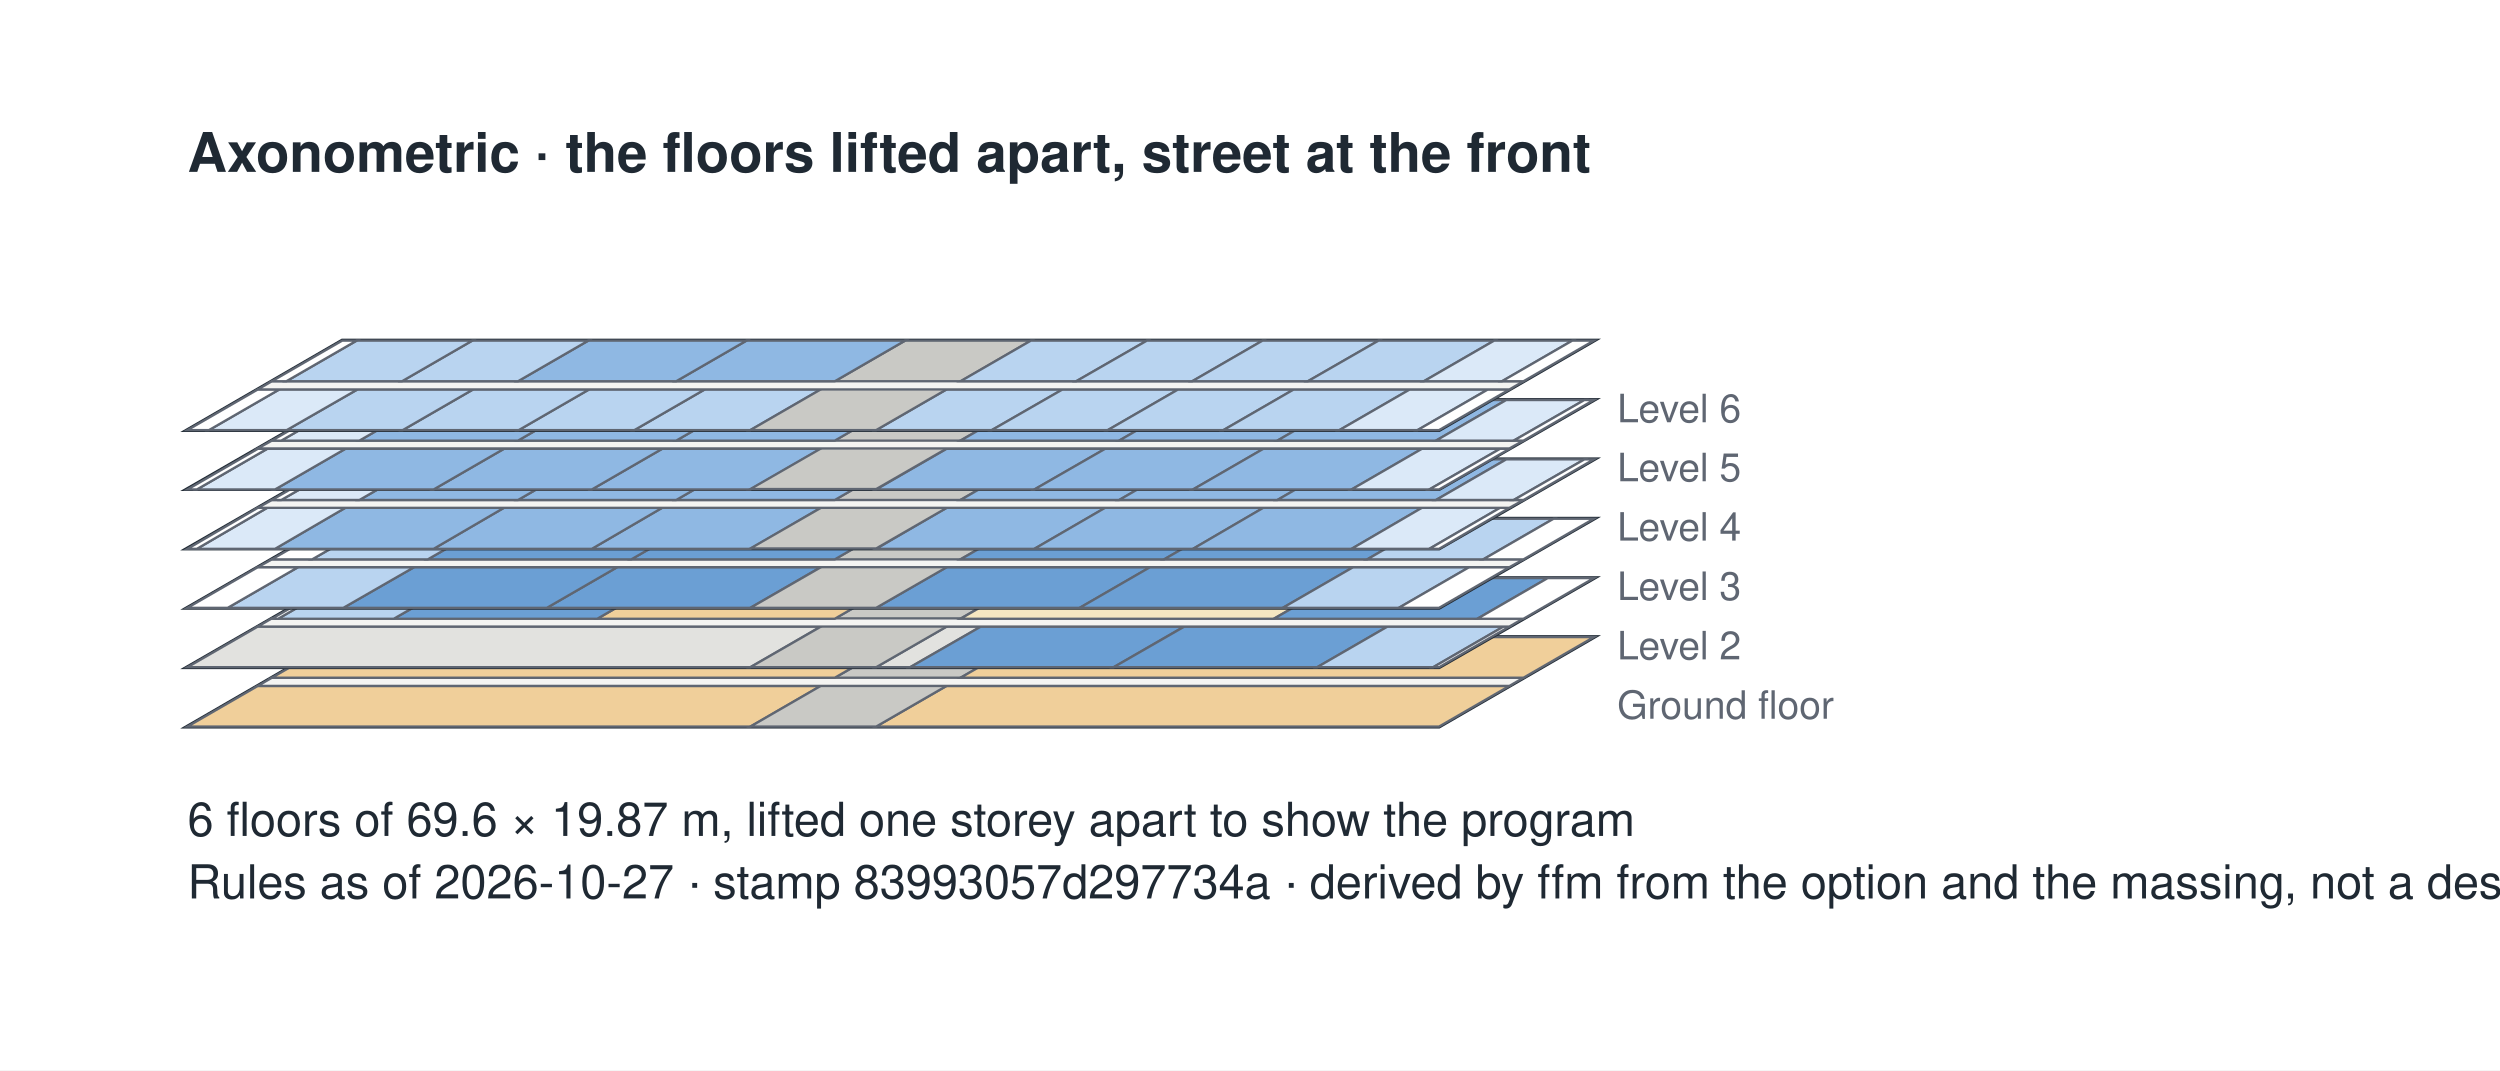
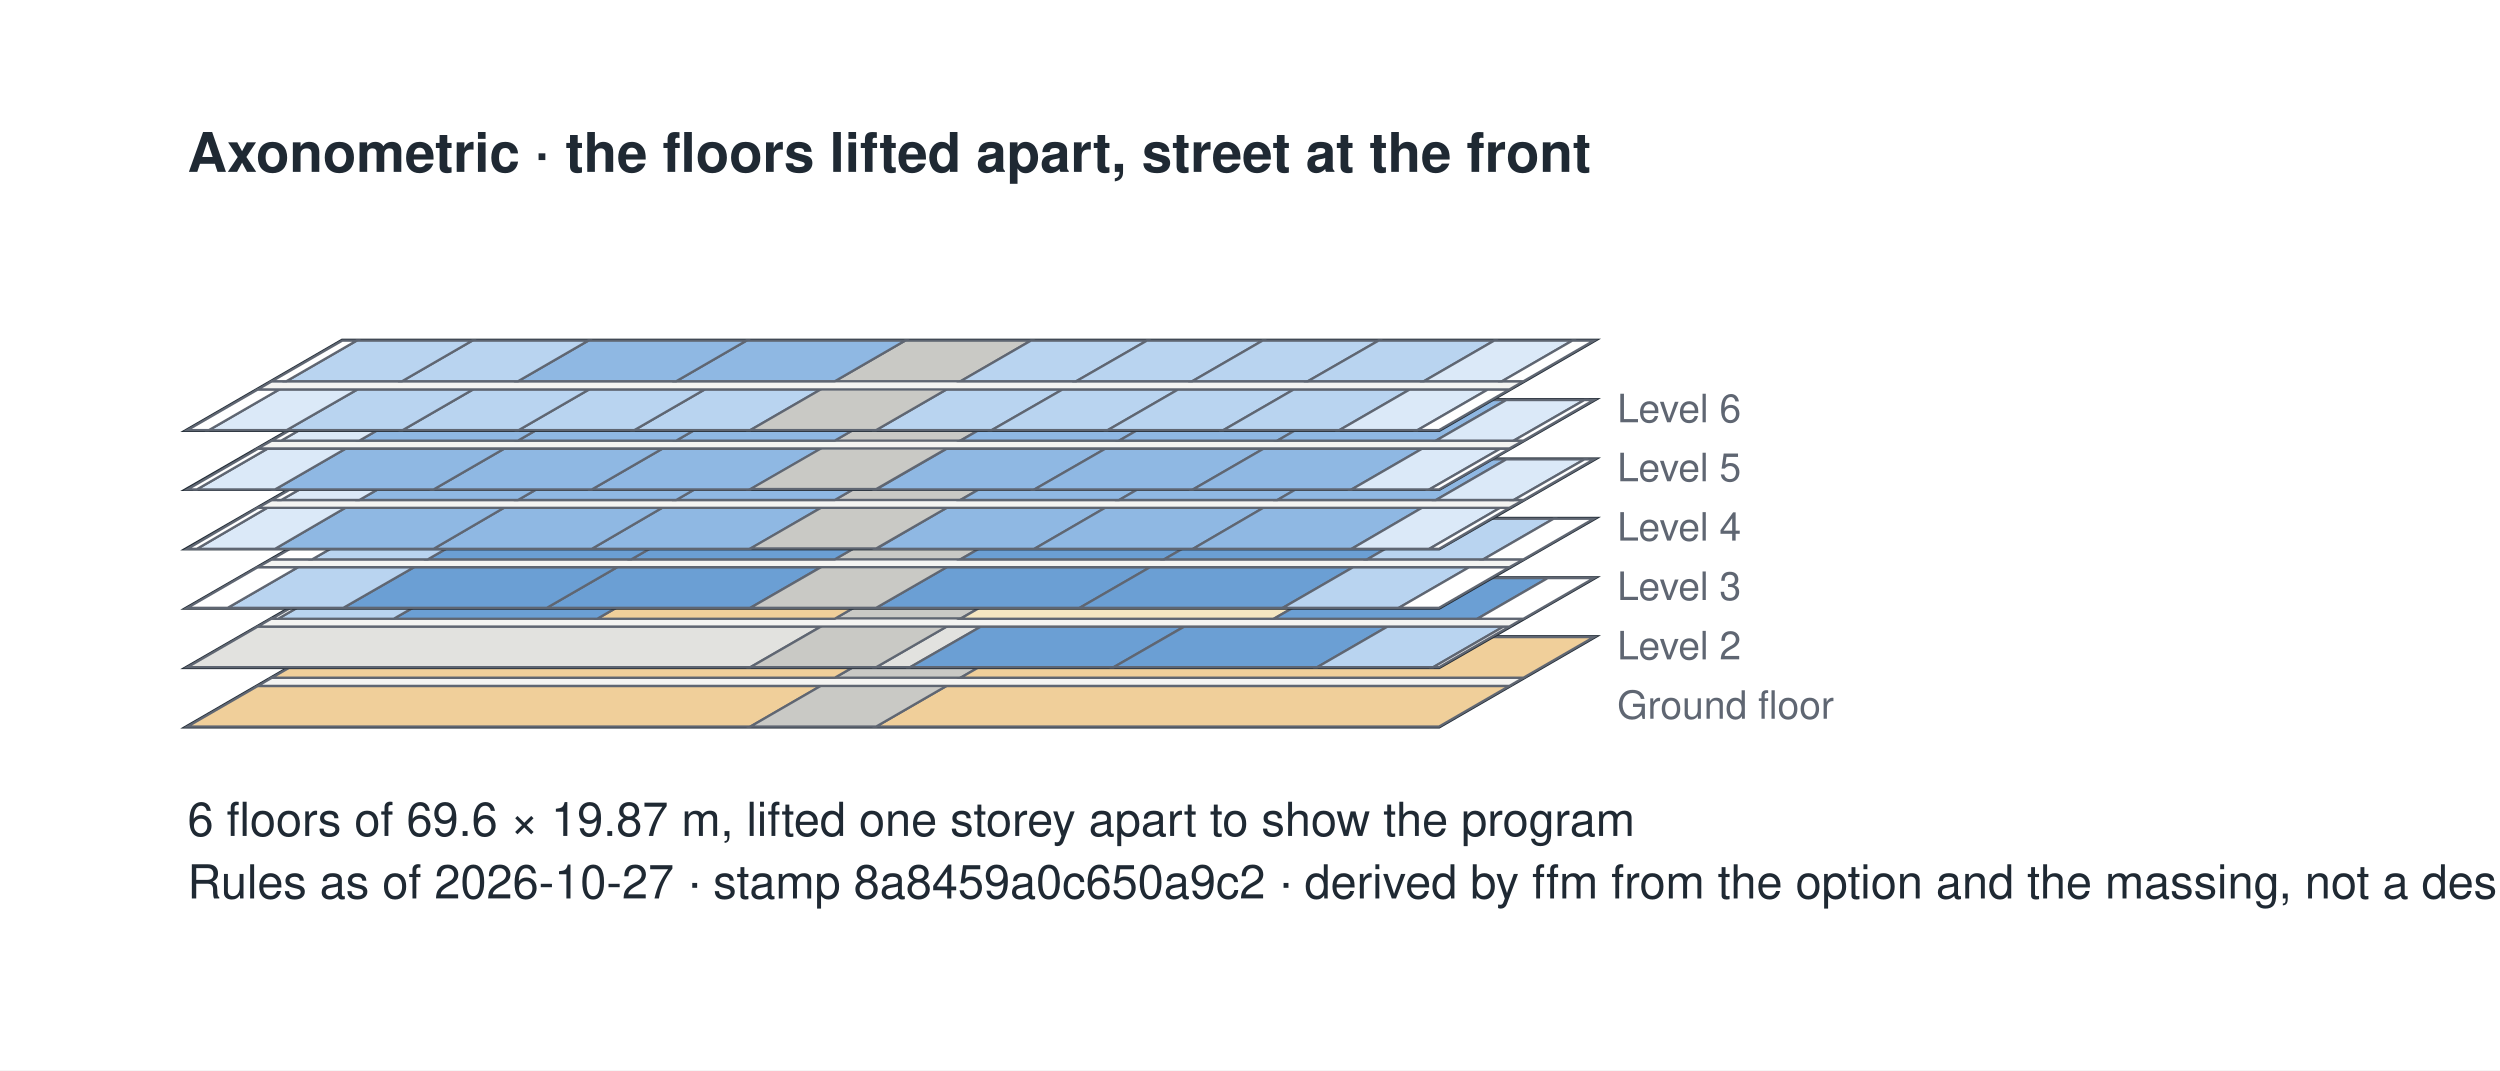
<svg xmlns="http://www.w3.org/2000/svg" width="640" height="274" viewBox="0 0 640 274" font-family="IBM Plex Sans, Helvetica, Arial, sans-serif" font-size="12" fill="#1f2933" role="img" aria-label="Axonometric of the stacked floors">
  <rect width="100%" height="100%" fill="#ffffff" />
  <text x="48" y="44" font-size="14" font-weight="600">Axonometric · the floors lifted apart, street at the front</text>
  <polygon points="87.6,163.1 408.0,163.1 368.4,186.0 48.0,186.0" fill="#f4f4f2" stroke="#1f2933" stroke-width="1" />
  <polygon points="66.0,175.6 210.1,175.6 192.1,186.0 48.0,186.0" fill="#f0cf9a" stroke="#5f6672" stroke-width="0.6" />
  <polygon points="242.3,175.6 386.4,175.6 368.4,186.0 224.3,186.0" fill="#f0cf9a" stroke="#5f6672" stroke-width="0.6" />
  <polygon points="231.7,163.1 263.9,163.1 224.3,186.0 192.1,186.0" fill="#c9c9c5" stroke="#5f6672" stroke-width="0.6" />
  <polygon points="69.6,173.5 390.0,173.5 386.4,175.6 66.0,175.6" fill="#f4f4f2" stroke="#5f6672" stroke-width="0.6" />
  <polygon points="87.6,163.1 231.7,163.1 213.7,173.5 69.6,173.5" fill="#f0cf9a" stroke="#5f6672" stroke-width="0.6" />
  <polygon points="263.9,163.1 408.0,163.1 390.0,173.5 245.9,173.5" fill="#f0cf9a" stroke="#5f6672" stroke-width="0.6" />
  <text x="414.0" y="184.0" font-size="10" fill="#5f6672">Ground floor</text>
  <polygon points="87.6,148.0 408.0,148.0 368.4,170.8 48.0,170.8" fill="#f4f4f2" stroke="#1f2933" stroke-width="1" />
  <polygon points="66.0,160.4 210.1,160.4 192.1,170.8 48.0,170.8" fill="#e2e2df" stroke="#5f6672" stroke-width="0.6" />
  <polygon points="242.3,160.4 251.1,160.4 233.0,170.8 224.3,170.8" fill="#e2e2df" stroke="#5f6672" stroke-width="0.6" />
  <polygon points="251.1,160.4 303.1,160.4 285.1,170.8 233.0,170.8" fill="#6b9fd4" stroke="#5f6672" stroke-width="0.6" />
  <polygon points="303.2,160.4 355.2,160.4 337.2,170.8 285.1,170.8" fill="#6b9fd4" stroke="#5f6672" stroke-width="0.6" />
  <polygon points="355.2,160.4 384.9,160.4 366.9,170.8 337.2,170.8" fill="#b9d4f0" stroke="#5f6672" stroke-width="0.6" />
  <polygon points="384.9,160.4 386.4,160.4 368.4,170.8 366.9,170.8" fill="#ffffff" stroke="#5f6672" stroke-width="0.6" />
  <polygon points="231.7,148.0 263.9,148.0 224.3,170.8 192.1,170.8" fill="#c9c9c5" stroke="#5f6672" stroke-width="0.6" />
  <polygon points="69.6,158.3 390.0,158.3 386.4,160.4 66.0,160.4" fill="#f4f4f2" stroke="#5f6672" stroke-width="0.6" />
  <polygon points="170.9,148.0 231.7,148.0 213.7,158.4 152.9,158.4" fill="#f0cf9a" stroke="#5f6672" stroke-width="0.6" />
  <polygon points="263.9,148.0 344.2,148.0 326.1,158.4 245.9,158.4" fill="#f6e7c1" stroke="#5f6672" stroke-width="0.6" />
  <polygon points="118.9,148.0 170.9,148.0 152.9,158.4 100.8,158.4" fill="#6b9fd4" stroke="#5f6672" stroke-width="0.6" />
  <polygon points="344.2,148.0 396.2,148.0 378.2,158.4 326.1,158.4" fill="#6b9fd4" stroke="#5f6672" stroke-width="0.6" />
  <polygon points="89.2,148.0 118.9,148.0 100.8,158.4 71.2,158.4" fill="#b9d4f0" stroke="#5f6672" stroke-width="0.6" />
  <polygon points="87.6,148.0 89.2,148.0 71.2,158.4 69.6,158.4" fill="#ffffff" stroke="#5f6672" stroke-width="0.6" />
  <polygon points="396.2,148.0 408.0,148.0 390.0,158.4 378.2,158.4" fill="#ffffff" stroke="#5f6672" stroke-width="0.6" />
  <text x="414.0" y="168.8" font-size="10" fill="#5f6672">Level 2</text>
  <polygon points="87.6,132.8 408.0,132.8 368.4,155.6 48.0,155.6" fill="#f4f4f2" stroke="#1f2933" stroke-width="1" />
  <polygon points="158.0,145.2 210.1,145.2 192.1,155.6 140.0,155.6" fill="#6b9fd4" stroke="#5f6672" stroke-width="0.6" />
  <polygon points="106.0,145.2 158.0,145.2 140.0,155.6 87.9,155.6" fill="#6b9fd4" stroke="#5f6672" stroke-width="0.6" />
  <polygon points="242.3,145.2 294.4,145.2 276.4,155.6 224.3,155.6" fill="#6b9fd4" stroke="#5f6672" stroke-width="0.6" />
  <polygon points="294.4,145.2 346.4,145.2 328.4,155.6 276.4,155.6" fill="#6b9fd4" stroke="#5f6672" stroke-width="0.6" />
  <polygon points="76.3,145.2 106.0,145.2 87.9,155.6 58.3,155.6" fill="#b9d4f0" stroke="#5f6672" stroke-width="0.6" />
  <polygon points="346.4,145.2 376.1,145.2 358.1,155.6 328.4,155.6" fill="#b9d4f0" stroke="#5f6672" stroke-width="0.6" />
  <polygon points="66.0,145.2 76.3,145.2 58.3,155.6 48.0,155.6" fill="#ffffff" stroke="#5f6672" stroke-width="0.6" />
  <polygon points="376.1,145.2 386.4,145.2 368.4,155.6 358.1,155.6" fill="#ffffff" stroke="#5f6672" stroke-width="0.6" />
  <polygon points="231.7,132.8 263.9,132.8 224.3,155.6 192.1,155.6" fill="#c9c9c5" stroke="#5f6672" stroke-width="0.6" />
  <polygon points="69.6,143.2 390.0,143.2 386.4,145.2 66.0,145.2" fill="#f4f4f2" stroke="#5f6672" stroke-width="0.6" />
  <polygon points="179.6,132.8 231.7,132.8 213.7,143.2 161.6,143.2" fill="#6b9fd4" stroke="#5f6672" stroke-width="0.6" />
  <polygon points="127.6,132.8 179.6,132.8 161.6,143.2 109.5,143.2" fill="#6b9fd4" stroke="#5f6672" stroke-width="0.6" />
  <polygon points="263.9,132.8 316.0,132.8 298.0,143.2 245.9,143.2" fill="#6b9fd4" stroke="#5f6672" stroke-width="0.6" />
  <polygon points="316.0,132.8 368.0,132.8 350.0,143.2 298.0,143.2" fill="#6b9fd4" stroke="#5f6672" stroke-width="0.6" />
  <polygon points="97.9,132.8 127.6,132.8 109.5,143.2 79.9,143.2" fill="#b9d4f0" stroke="#5f6672" stroke-width="0.6" />
  <polygon points="368.0,132.8 397.7,132.8 379.7,143.2 350.0,143.2" fill="#b9d4f0" stroke="#5f6672" stroke-width="0.6" />
  <polygon points="87.6,132.8 97.9,132.8 79.9,143.2 69.6,143.2" fill="#ffffff" stroke="#5f6672" stroke-width="0.6" />
  <polygon points="397.7,132.8 408.0,132.8 390.0,143.2 379.7,143.2" fill="#ffffff" stroke="#5f6672" stroke-width="0.6" />
  <text x="414.0" y="153.6" font-size="10" fill="#5f6672">Level 3</text>
  <polygon points="87.6,117.6 408.0,117.6 368.4,140.4 48.0,140.4" fill="#f4f4f2" stroke="#1f2933" stroke-width="1" />
  <polygon points="169.5,130.0 210.1,130.0 192.1,140.5 151.5,140.5" fill="#8fb8e3" stroke="#5f6672" stroke-width="0.6" />
  <polygon points="129.0,130.0 169.5,130.0 151.5,140.5 111.0,140.5" fill="#8fb8e3" stroke="#5f6672" stroke-width="0.6" />
  <polygon points="88.4,130.0 129.0,130.0 111.0,140.5 70.4,140.5" fill="#8fb8e3" stroke="#5f6672" stroke-width="0.6" />
  <polygon points="242.3,130.0 282.9,130.0 264.8,140.5 224.3,140.5" fill="#8fb8e3" stroke="#5f6672" stroke-width="0.6" />
  <polygon points="282.9,130.0 323.4,130.0 305.4,140.5 264.8,140.5" fill="#8fb8e3" stroke="#5f6672" stroke-width="0.6" />
  <polygon points="323.4,130.0 364.0,130.0 346.0,140.5 305.4,140.5" fill="#8fb8e3" stroke="#5f6672" stroke-width="0.6" />
  <polygon points="68.4,130.0 88.4,130.0 70.4,140.5 50.4,140.5" fill="#dbe9f8" stroke="#5f6672" stroke-width="0.6" />
  <polygon points="364.0,130.0 384.0,130.0 365.9,140.5 346.0,140.5" fill="#dbe9f8" stroke="#5f6672" stroke-width="0.6" />
  <polygon points="66.0,130.0 68.4,130.0 50.4,140.5 48.0,140.5" fill="#ffffff" stroke="#5f6672" stroke-width="0.6" />
  <polygon points="384.0,130.0 386.4,130.0 368.4,140.5 365.9,140.5" fill="#ffffff" stroke="#5f6672" stroke-width="0.6" />
  <polygon points="231.7,117.6 263.9,117.6 224.3,140.4 192.1,140.4" fill="#c9c9c5" stroke="#5f6672" stroke-width="0.6" />
  <polygon points="69.6,128.0 390.0,128.0 386.4,130.0 66.0,130.0" fill="#f4f4f2" stroke="#5f6672" stroke-width="0.6" />
  <polygon points="191.1,117.6 231.7,117.6 213.7,128.0 173.1,128.0" fill="#8fb8e3" stroke="#5f6672" stroke-width="0.6" />
  <polygon points="150.6,117.6 191.1,117.6 173.1,128.0 132.6,128.0" fill="#8fb8e3" stroke="#5f6672" stroke-width="0.6" />
  <polygon points="110.0,117.6 150.6,117.6 132.6,128.0 92.0,128.0" fill="#8fb8e3" stroke="#5f6672" stroke-width="0.6" />
  <polygon points="263.9,117.6 304.5,117.6 286.5,128.0 245.9,128.0" fill="#8fb8e3" stroke="#5f6672" stroke-width="0.6" />
  <polygon points="304.5,117.6 345.0,117.6 327.0,128.0 286.5,128.0" fill="#8fb8e3" stroke="#5f6672" stroke-width="0.6" />
  <polygon points="345.0,117.6 385.6,117.6 367.6,128.0 327.0,128.0" fill="#8fb8e3" stroke="#5f6672" stroke-width="0.6" />
  <polygon points="90.0,117.6 110.0,117.6 92.0,128.0 72.0,128.0" fill="#dbe9f8" stroke="#5f6672" stroke-width="0.6" />
  <polygon points="385.6,117.6 405.6,117.6 387.5,128.0 367.6,128.0" fill="#dbe9f8" stroke="#5f6672" stroke-width="0.6" />
  <polygon points="87.6,117.6 90.0,117.6 72.0,128.0 69.6,128.0" fill="#ffffff" stroke="#5f6672" stroke-width="0.6" />
  <polygon points="405.6,117.6 408.0,117.6 390.0,128.0 387.5,128.0" fill="#ffffff" stroke="#5f6672" stroke-width="0.6" />
  <text x="414.0" y="138.4" font-size="10" fill="#5f6672">Level 4</text>
  <polygon points="87.6,102.4 408.0,102.4 368.4,125.2 48.0,125.2" fill="#f4f4f2" stroke="#1f2933" stroke-width="1" />
  <polygon points="169.5,114.9 210.1,114.9 192.1,125.3 151.5,125.3" fill="#8fb8e3" stroke="#5f6672" stroke-width="0.6" />
  <polygon points="129.0,114.9 169.5,114.9 151.5,125.3 111.0,125.3" fill="#8fb8e3" stroke="#5f6672" stroke-width="0.6" />
  <polygon points="88.4,114.9 129.0,114.9 111.0,125.3 70.4,125.3" fill="#8fb8e3" stroke="#5f6672" stroke-width="0.6" />
  <polygon points="242.3,114.9 282.9,114.9 264.8,125.3 224.3,125.3" fill="#8fb8e3" stroke="#5f6672" stroke-width="0.6" />
  <polygon points="282.9,114.9 323.4,114.9 305.4,125.3 264.8,125.3" fill="#8fb8e3" stroke="#5f6672" stroke-width="0.6" />
  <polygon points="323.4,114.9 364.0,114.9 346.0,125.3 305.4,125.3" fill="#8fb8e3" stroke="#5f6672" stroke-width="0.6" />
  <polygon points="68.4,114.9 88.4,114.9 70.4,125.3 50.4,125.3" fill="#dbe9f8" stroke="#5f6672" stroke-width="0.6" />
  <polygon points="364.0,114.9 384.0,114.9 365.9,125.3 346.0,125.3" fill="#dbe9f8" stroke="#5f6672" stroke-width="0.6" />
  <polygon points="66.0,114.9 68.4,114.9 50.4,125.3 48.0,125.3" fill="#ffffff" stroke="#5f6672" stroke-width="0.6" />
  <polygon points="384.0,114.9 386.4,114.9 368.4,125.3 365.9,125.3" fill="#ffffff" stroke="#5f6672" stroke-width="0.6" />
  <polygon points="231.7,102.4 263.9,102.4 224.3,125.2 192.1,125.2" fill="#c9c9c5" stroke="#5f6672" stroke-width="0.6" />
  <polygon points="69.6,112.8 390.0,112.8 386.4,114.8 66.0,114.8" fill="#f4f4f2" stroke="#5f6672" stroke-width="0.6" />
  <polygon points="191.1,102.4 231.7,102.4 213.7,112.8 173.1,112.8" fill="#8fb8e3" stroke="#5f6672" stroke-width="0.6" />
  <polygon points="150.6,102.4 191.1,102.4 173.1,112.8 132.6,112.8" fill="#8fb8e3" stroke="#5f6672" stroke-width="0.6" />
  <polygon points="110.0,102.4 150.6,102.4 132.6,112.8 92.0,112.8" fill="#8fb8e3" stroke="#5f6672" stroke-width="0.6" />
  <polygon points="263.9,102.4 304.5,102.4 286.5,112.8 245.9,112.8" fill="#8fb8e3" stroke="#5f6672" stroke-width="0.6" />
  <polygon points="304.5,102.4 345.0,102.4 327.0,112.8 286.5,112.8" fill="#8fb8e3" stroke="#5f6672" stroke-width="0.6" />
  <polygon points="345.0,102.4 385.6,102.4 367.6,112.8 327.0,112.8" fill="#8fb8e3" stroke="#5f6672" stroke-width="0.6" />
  <polygon points="90.0,102.4 110.0,102.4 92.0,112.8 72.0,112.8" fill="#dbe9f8" stroke="#5f6672" stroke-width="0.6" />
  <polygon points="385.6,102.4 405.6,102.4 387.5,112.8 367.6,112.8" fill="#dbe9f8" stroke="#5f6672" stroke-width="0.6" />
  <polygon points="87.6,102.4 90.0,102.4 72.0,112.8 69.6,112.8" fill="#ffffff" stroke="#5f6672" stroke-width="0.6" />
  <polygon points="405.6,102.4 408.0,102.4 390.0,112.8 387.5,112.8" fill="#ffffff" stroke="#5f6672" stroke-width="0.6" />
  <text x="414.0" y="123.2" font-size="10" fill="#5f6672">Level 5</text>
  <polygon points="87.6,87.2 408.0,87.2 368.4,110.1 48.0,110.1" fill="#f4f4f2" stroke="#1f2933" stroke-width="1" />
  <polygon points="180.4,99.7 210.1,99.7 192.1,110.1 162.4,110.1" fill="#b9d4f0" stroke="#5f6672" stroke-width="0.6" />
  <polygon points="150.8,99.7 180.4,99.7 162.4,110.1 132.8,110.1" fill="#b9d4f0" stroke="#5f6672" stroke-width="0.6" />
  <polygon points="121.1,99.7 150.8,99.7 132.8,110.1 103.1,110.1" fill="#b9d4f0" stroke="#5f6672" stroke-width="0.6" />
  <polygon points="91.5,99.7 121.1,99.7 103.1,110.1 73.4,110.1" fill="#b9d4f0" stroke="#5f6672" stroke-width="0.6" />
  <polygon points="242.3,99.7 272.0,99.7 253.9,110.1 224.3,110.1" fill="#b9d4f0" stroke="#5f6672" stroke-width="0.6" />
  <polygon points="272.0,99.7 301.6,99.7 283.6,110.1 253.9,110.1" fill="#b9d4f0" stroke="#5f6672" stroke-width="0.6" />
  <polygon points="301.6,99.7 331.2,99.7 313.2,110.1 283.6,110.1" fill="#b9d4f0" stroke="#5f6672" stroke-width="0.6" />
  <polygon points="331.2,99.7 360.9,99.7 342.9,110.1 313.2,110.1" fill="#b9d4f0" stroke="#5f6672" stroke-width="0.6" />
  <polygon points="71.5,99.7 91.5,99.7 73.4,110.1 53.5,110.1" fill="#dbe9f8" stroke="#5f6672" stroke-width="0.6" />
  <polygon points="360.9,99.7 380.9,99.7 362.9,110.1 342.9,110.1" fill="#dbe9f8" stroke="#5f6672" stroke-width="0.6" />
  <polygon points="66.0,99.7 71.5,99.7 53.5,110.1 48.0,110.1" fill="#ffffff" stroke="#5f6672" stroke-width="0.6" />
  <polygon points="380.9,99.7 386.4,99.7 368.4,110.1 362.9,110.1" fill="#ffffff" stroke="#5f6672" stroke-width="0.6" />
  <polygon points="231.7,87.2 263.9,87.2 224.3,110.1 192.1,110.1" fill="#c9c9c5" stroke="#5f6672" stroke-width="0.6" />
  <polygon points="69.6,97.6 390.0,97.6 386.4,99.7 66.0,99.7" fill="#f4f4f2" stroke="#5f6672" stroke-width="0.6" />
  <polygon points="191.1,87.2 231.7,87.2 213.7,97.6 173.1,97.6" fill="#8fb8e3" stroke="#5f6672" stroke-width="0.6" />
  <polygon points="150.6,87.2 191.1,87.2 173.1,97.6 132.6,97.6" fill="#8fb8e3" stroke="#5f6672" stroke-width="0.6" />
  <polygon points="120.9,87.2 150.6,87.2 132.6,97.6 102.9,97.6" fill="#b9d4f0" stroke="#5f6672" stroke-width="0.6" />
  <polygon points="91.3,87.2 120.9,87.2 102.9,97.6 73.3,97.6" fill="#b9d4f0" stroke="#5f6672" stroke-width="0.6" />
  <polygon points="263.9,87.2 293.6,87.2 275.5,97.6 245.9,97.6" fill="#b9d4f0" stroke="#5f6672" stroke-width="0.6" />
  <polygon points="293.6,87.2 323.2,87.2 305.2,97.6 275.5,97.6" fill="#b9d4f0" stroke="#5f6672" stroke-width="0.6" />
  <polygon points="323.2,87.2 352.9,87.2 334.8,97.6 305.2,97.6" fill="#b9d4f0" stroke="#5f6672" stroke-width="0.6" />
  <polygon points="352.9,87.2 382.5,87.2 364.5,97.6 334.8,97.6" fill="#b9d4f0" stroke="#5f6672" stroke-width="0.6" />
  <polygon points="382.5,87.2 402.5,87.2 384.5,97.6 364.5,97.6" fill="#dbe9f8" stroke="#5f6672" stroke-width="0.6" />
  <polygon points="87.6,87.2 91.3,87.2 73.3,97.6 69.6,97.6" fill="#ffffff" stroke="#5f6672" stroke-width="0.6" />
  <polygon points="402.5,87.2 408.0,87.2 390.0,97.6 384.5,97.6" fill="#ffffff" stroke="#5f6672" stroke-width="0.6" />
  <text x="414.0" y="108.1" font-size="10" fill="#5f6672">Level 6</text>
  <text x="48.0" y="214.0" fill="#1f2933">6 floors of 69.6 × 19.87 m, lifted one storey apart to show the program</text>
-   <text x="48.0" y="230.0" fill="#1f2933">Rules as of 2026-10-27 · stamp 83993057d297734a · derived by ffm from the option and the massing, not a design</text>
+   <text x="48.0" y="230.0" fill="#1f2933">Rules as of 2026-10-27 · stamp 8a8459a0c650a9c2 · derived by ffm from the option and the massing, not a design</text>
</svg>
